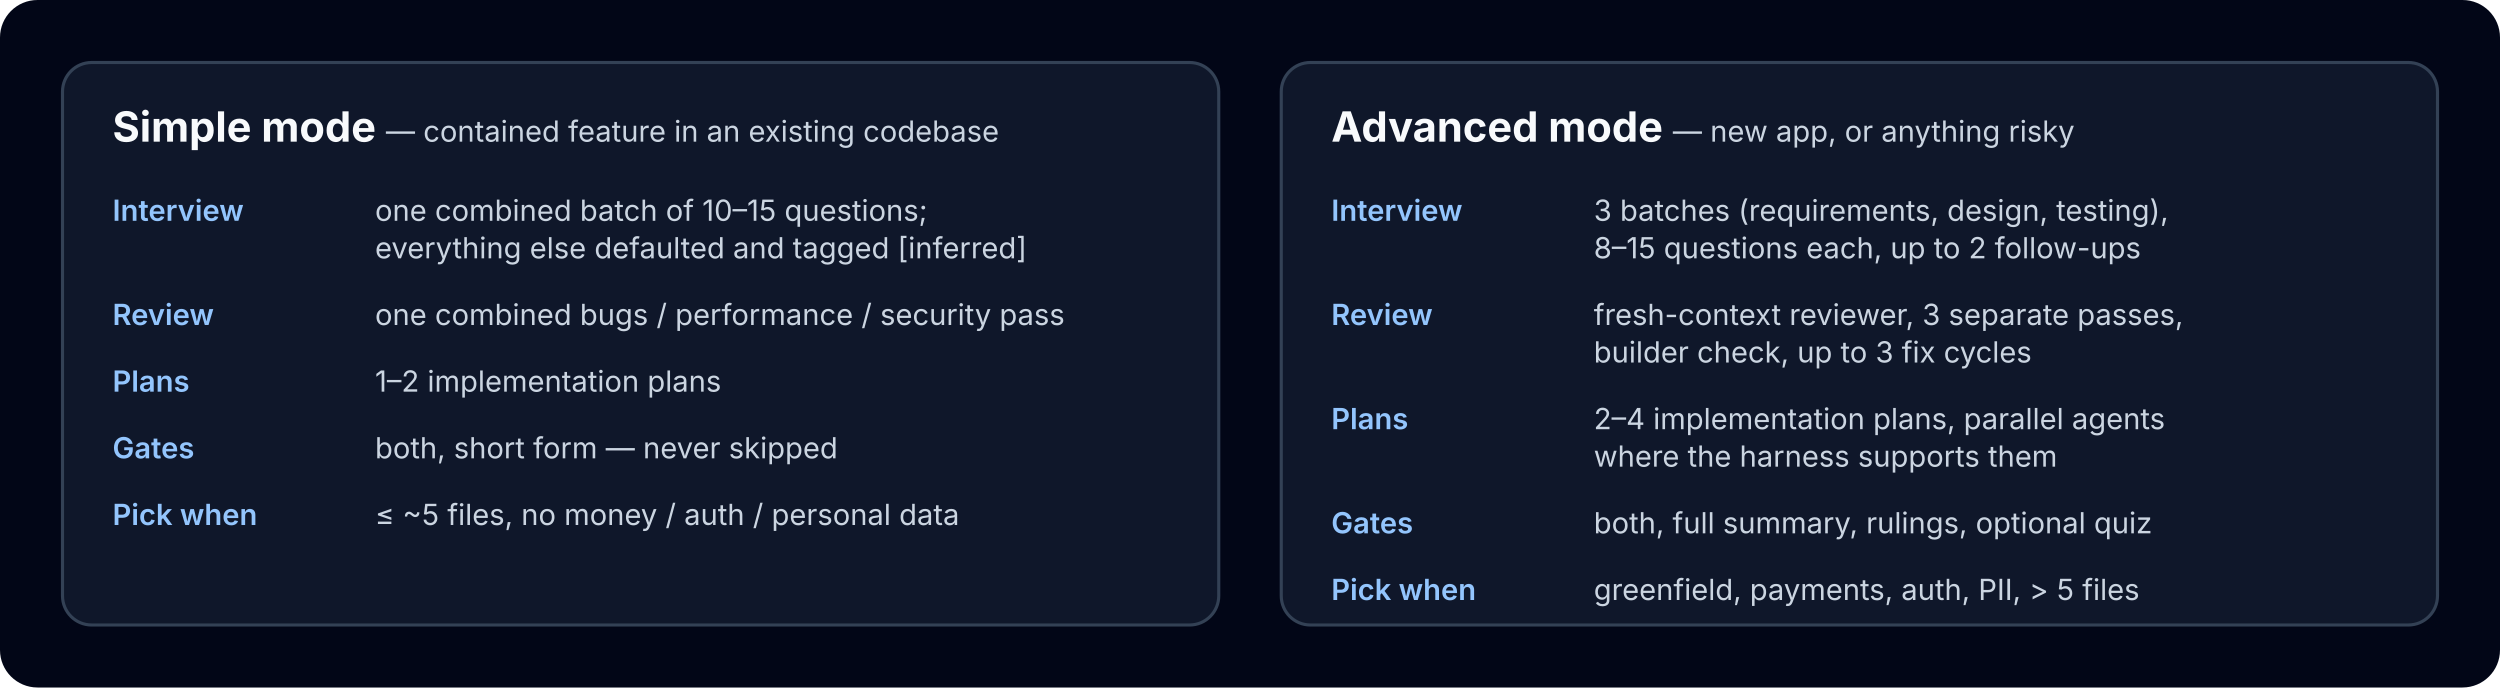
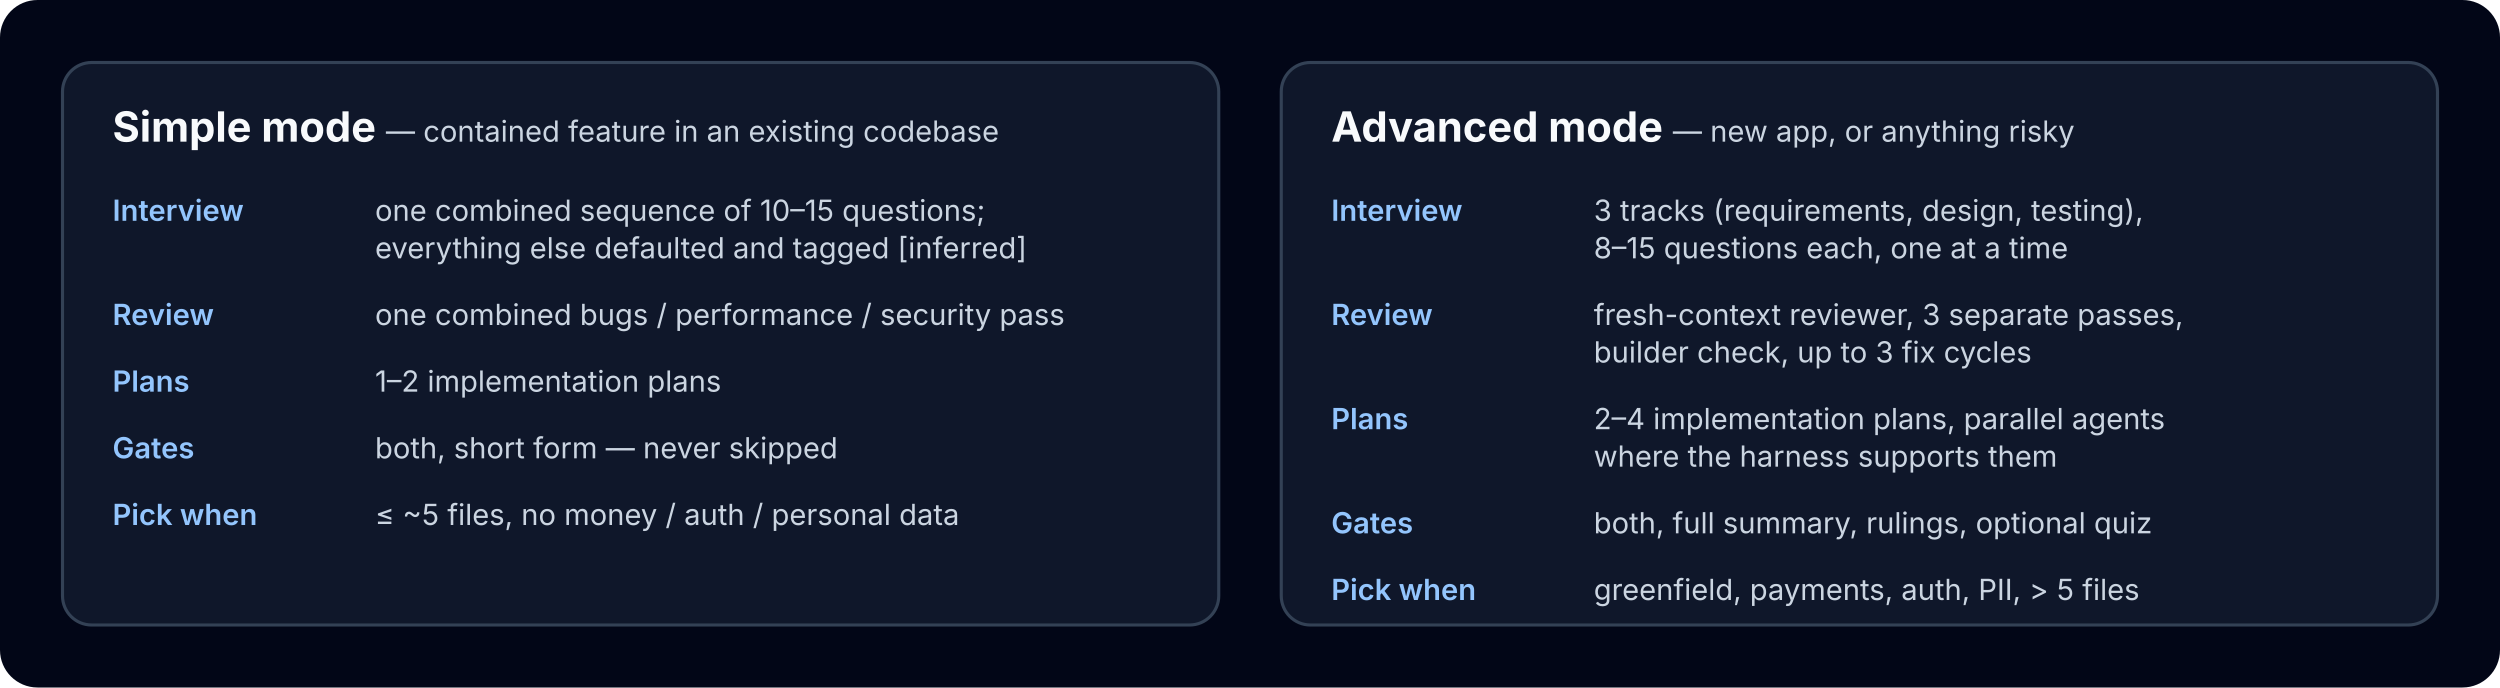
<svg xmlns="http://www.w3.org/2000/svg" viewBox="0 0 1200 330" width="1200" height="330" role="img" aria-label="Simple mode versus advanced mode">
  <defs>
    <style>
    .card{fill:#0f172a;stroke:#334155;stroke-width:1.5}
    .t{font:700 20px -apple-system,"Segoe UI",Inter,Helvetica,Arial,sans-serif;fill:#f8fafc}
    .s{font:400 14px -apple-system,"Segoe UI",Inter,Helvetica,Arial,sans-serif;fill:#cbd5e1}
    .k{font:600 14px -apple-system,"Segoe UI",Inter,Helvetica,Arial,sans-serif;fill:#93c5fd}
  </style>
  </defs>
  <rect width="1200" height="330" fill="#020617" rx="18" />
  <g transform="translate(30,30)">
    <rect class="card" width="555" height="270" rx="14" stroke="#334155" />
    <text x="24" y="38" class="t">Simple mode <tspan class="s">— contained feature in an existing codebase</tspan>
    </text>
    <text x="24" y="76" class="k">Interview</text>
-     <text x="150" y="76" class="s">one combined batch of 10–15 questions;</text>
+     <text x="150" y="76" class="s">one combined sequence of 10–15 questions;</text>
    <text x="150" y="94" class="s">everything else defaulted and tagged [inferred]</text>
    <text x="24" y="126" class="k">Review</text>
    <text x="150" y="126" class="s">one combined bugs / performance / security pass</text>
    <text x="24" y="158" class="k">Plans</text>
    <text x="150" y="158" class="s">1–2 implementation plans</text>
    <text x="24" y="190" class="k">Gates</text>
    <text x="150" y="190" class="s">both, short form — never skipped</text>
    <text x="24" y="222" class="k">Pick when</text>
    <text x="150" y="222" class="s">≤ ~5 files, no money / auth / personal data</text>
  </g>
  <g transform="translate(615,30)">
    <rect class="card" width="555" height="270" rx="14" stroke="#3b82f6" />
    <text x="24" y="38" class="t">Advanced mode <tspan class="s">— new app, or anything risky</tspan>
    </text>
    <text x="24" y="76" class="k">Interview</text>
-     <text x="150" y="76" class="s">3 batches (requirements, design, testing),</text>
-     <text x="150" y="94" class="s">8–15 questions each, up to 2 follow-ups</text>
+     <text x="150" y="76" class="s">3 tracks (requirements, design, testing),</text>
+     <text x="150" y="94" class="s">8–15 questions each, one at a time</text>
    <text x="24" y="126" class="k">Review</text>
    <text x="150" y="126" class="s">fresh-context reviewer, 3 separate passes,</text>
    <text x="150" y="144" class="s">builder check, up to 3 fix cycles</text>
    <text x="24" y="176" class="k">Plans</text>
    <text x="150" y="176" class="s">2–4 implementation plans, parallel agents</text>
    <text x="150" y="194" class="s">where the harness supports them</text>
    <text x="24" y="226" class="k">Gates</text>
    <text x="150" y="226" class="s">both, full summary, rulings, optional quiz</text>
    <text x="24" y="258" class="k">Pick when</text>
    <text x="150" y="258" class="s">greenfield, payments, auth, PII, &gt; 5 files</text>
  </g>
</svg>
